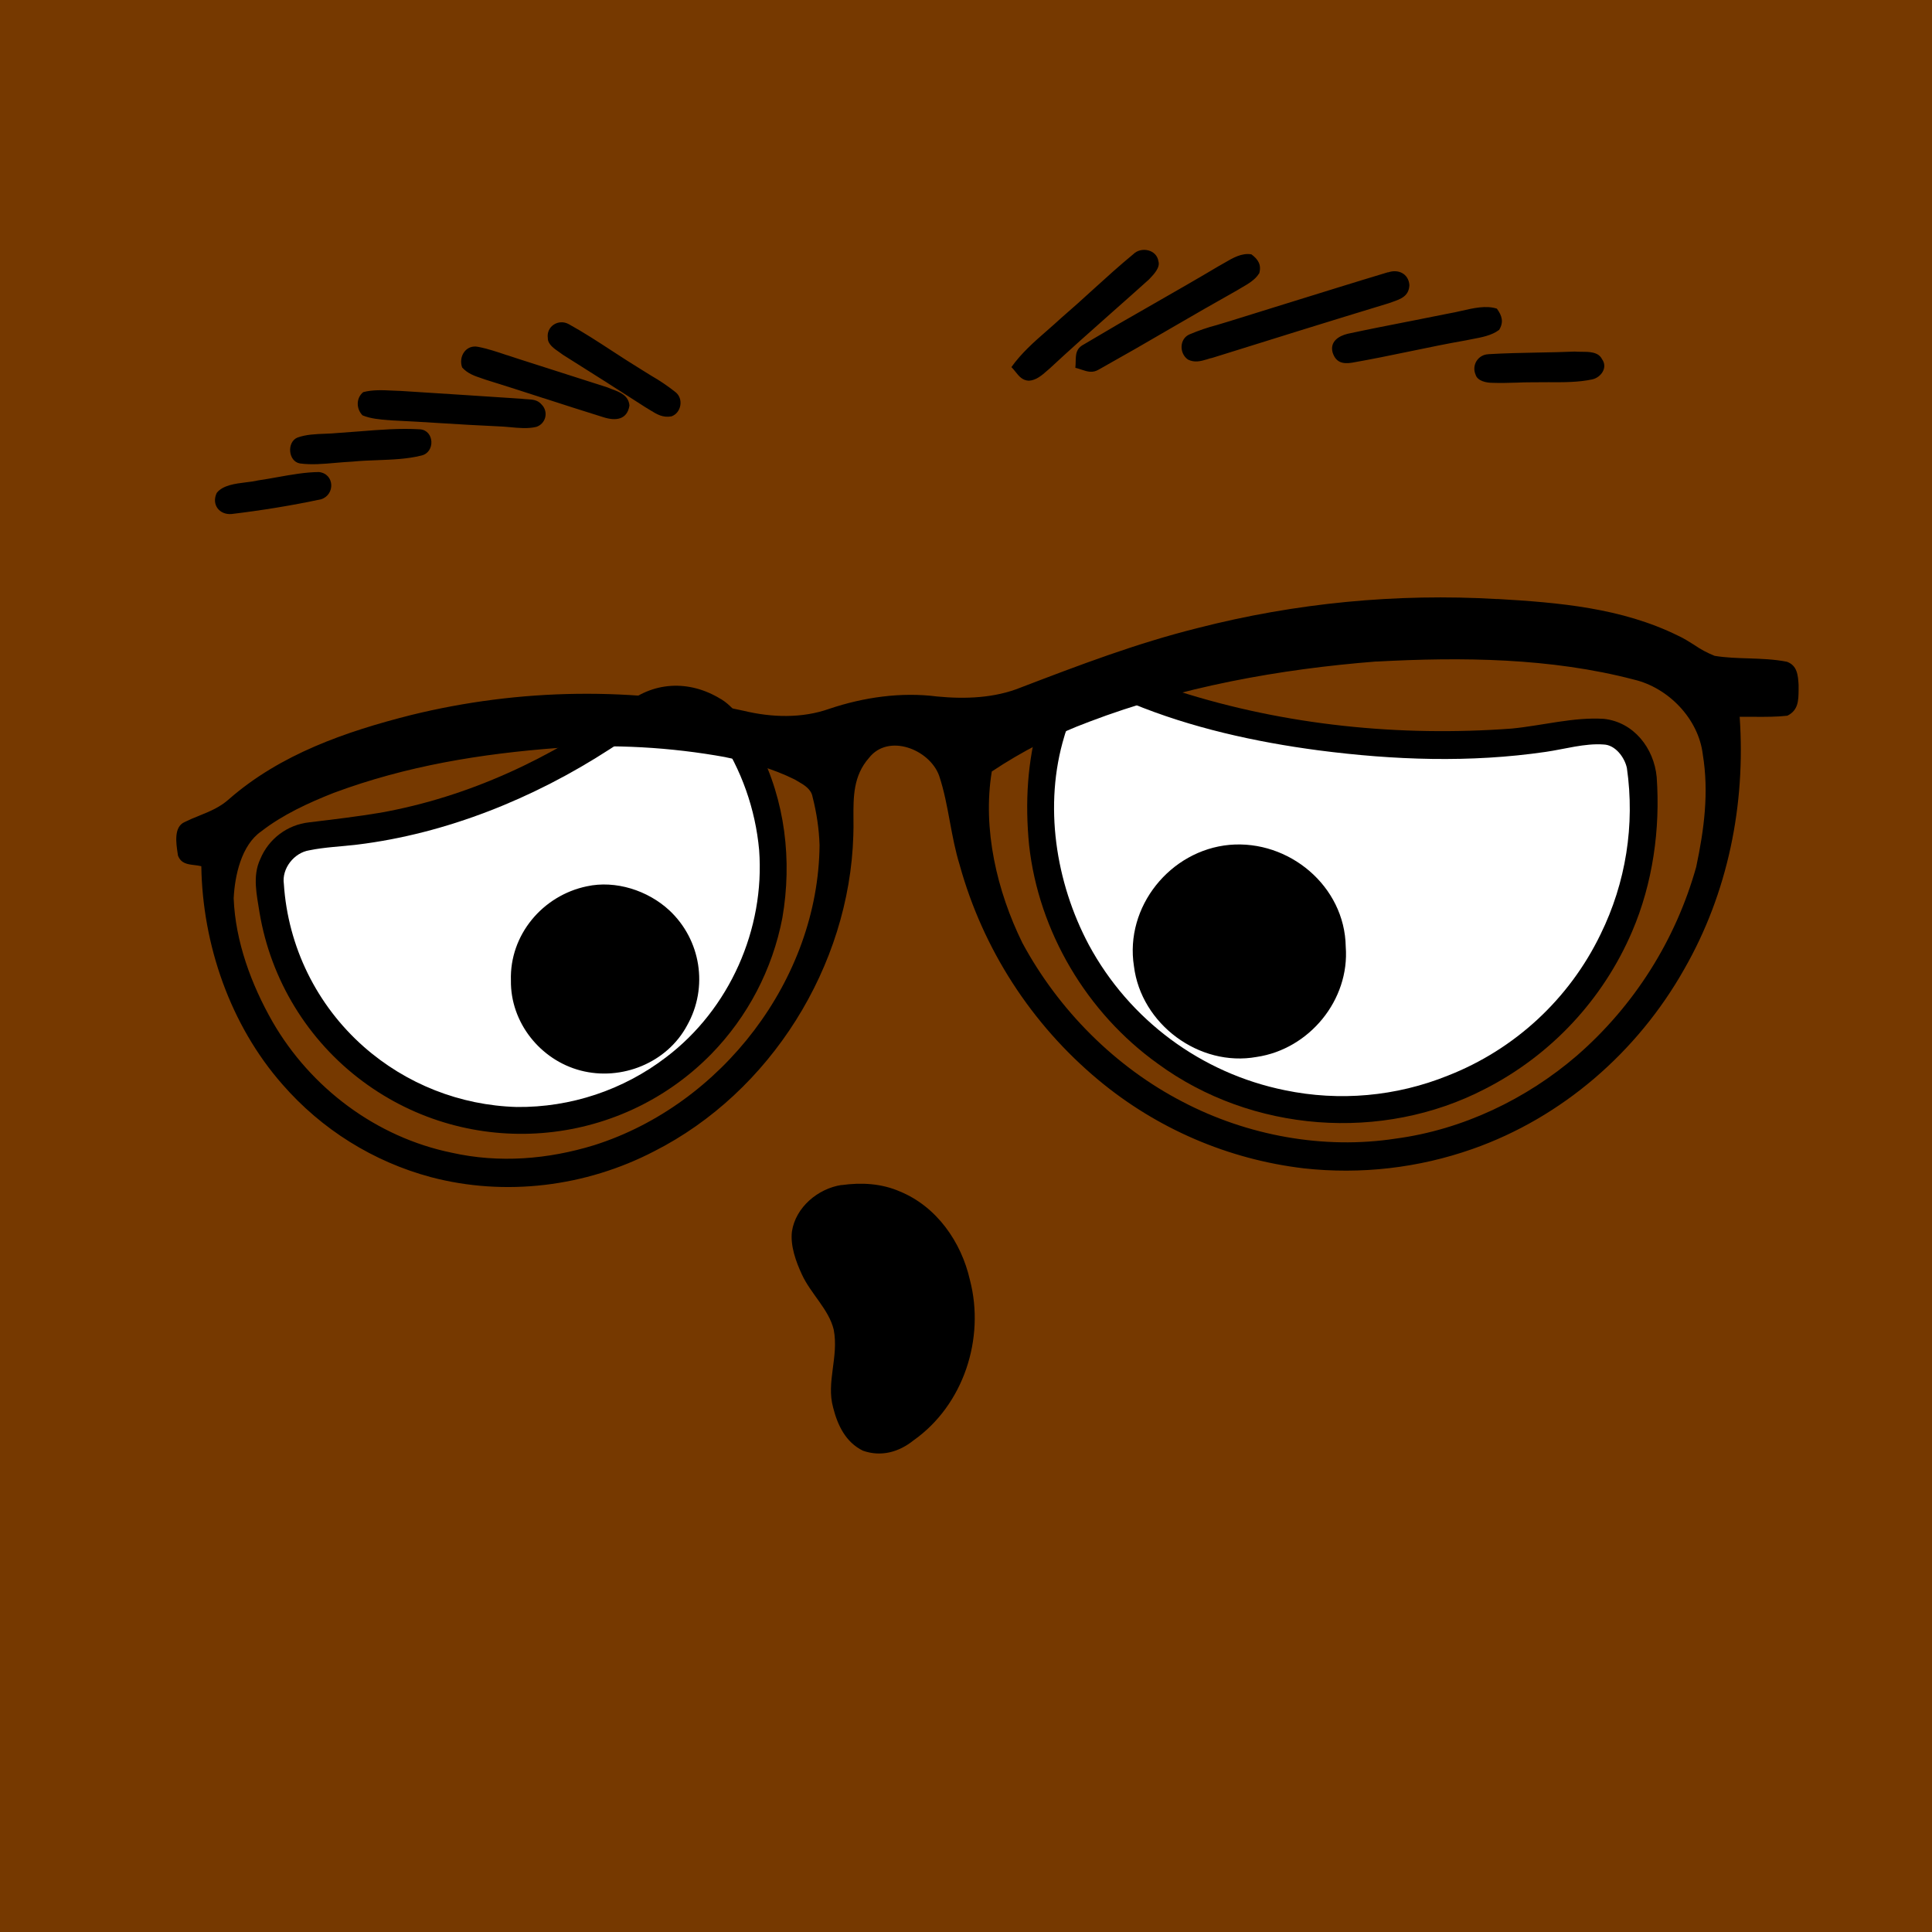
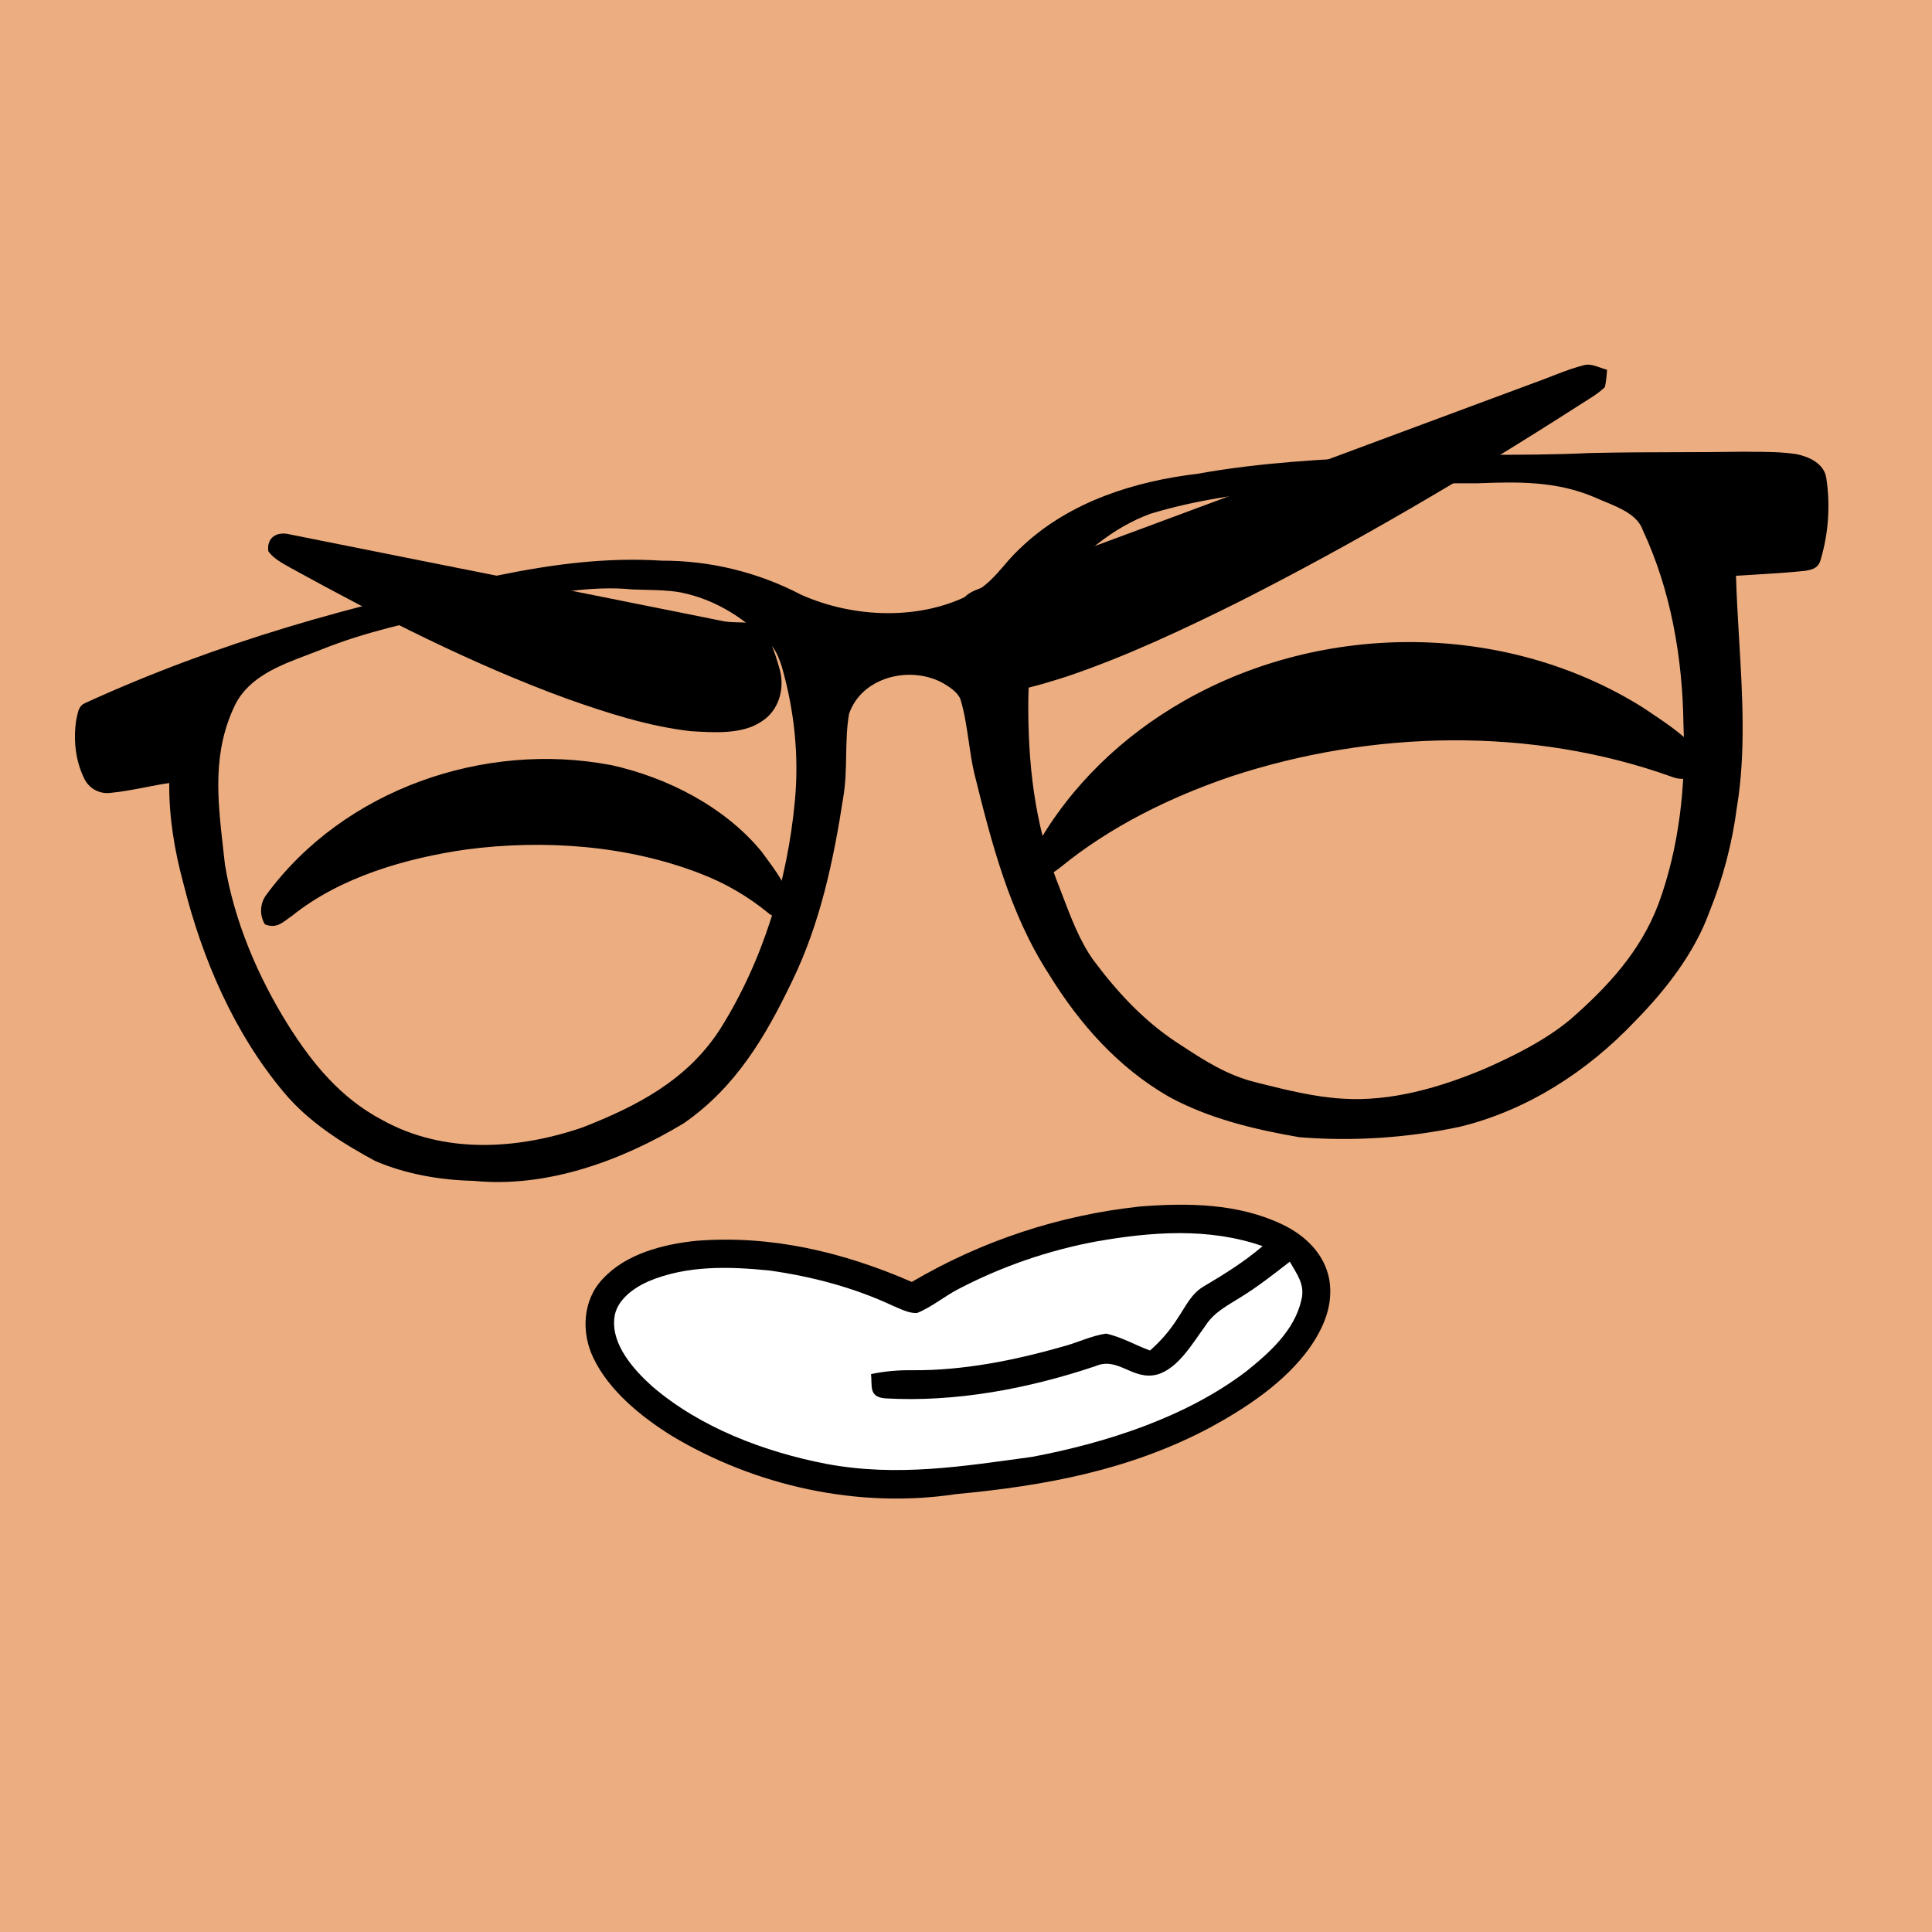
- <svg xmlns="http://www.w3.org/2000/svg" viewBox="0 0 400 400" fill="none" shape-rendering="auto" aria-hidden="true">
-   <defs>
-     <g id="eyes-variant15-1ae7ceb5">
-       <path d="M190.33 37.92c5.49-1.16 11.66 2.44 16.92 3.98 22.15 7.08 45.9 9.46 69.06 7.74 6.23-.6 12.8-2.41 19.04-2.01 6.2.66 10.39 6.07 10.95 12.06.76 10.76-.8 21.96-5.08 31.95a65.6 65.6 0 0 1-30.44 32.6c-21.35 11.08-48.35 9.02-67.75-5.2-14.69-10.5-24.7-27.35-26.67-45.3-.85-8.7-.38-17.4 2.09-25.8 1.4-5.25 6.78-9 11.88-10.06m-77.78 5.64c3.63 2.23 5.82 6.6 7.78 10.25 5.54 10.8 7 23.18 4.95 35.07a55.3 55.3 0 0 1-14.73 28.2 55.06 55.06 0 0 1-72.17 5.63 54.8 54.8 0 0 1-21.34-34.9c-.57-3.66-1.52-7.58.15-11.11a12.4 12.4 0 0 1 10.1-7.6c4.95-.6 9.88-1.18 14.8-2 18.37-3.3 35.25-11.25 50.35-22.12 5.88-5.1 13.54-5.46 20.11-1.4" fill="black" />
-       <path d="M197.71 44.45c12.2 5.03 25.5 7.97 38.57 9.7 15.64 2.03 31.4 2.6 47.04.32 3.87-.56 8.11-1.82 12-1.53 2.42.08 4.34 2.67 4.81 4.87a59 59 0 0 1-5.45 34.42 59 59 0 0 1-31.6 29.26 58.4 58.4 0 0 1-33.76 3.03 59.6 59.6 0 0 1-40.59-30.1c-6.9-12.96-9.37-29-5.07-43.17 1.67-6.18 8-9.92 14.05-6.75m-85.64 6.56a51 51 0 0 1 8.4 23.72c1.23 16.4-6.14 32.97-19.26 42.91a50 50 0 0 1-30.92 10.3 50 50 0 0 1-31.68-12.48 49.2 49.2 0 0 1-16.54-33.7c-.47-3.2 2.13-6.47 5.26-6.96 3.24-.67 6.63-.78 9.92-1.18 18.5-2.26 36.6-9.6 52.2-19.7 3.08-1.91 5.85-4.3 8.96-6.17 4.4-2.3 10.95-1.13 13.66 3.26" fill="white" />
-       <path d="M217.84 73.72c12.3-1.1 23.89 8.53 24.08 21.08.84 11.05-7.56 21.22-18.45 22.83-11.9 2.14-23.93-6.81-25.4-18.8-1.93-12.29 7.5-23.97 19.77-25.11M84.8 82.3c5.96-1.3 12.63.86 17.06 4.96a19.5 19.5 0 0 1 3.72 23.8c-4.15 7.8-13.62 11.6-22.08 9.38-8.34-2.18-14.54-9.95-14.42-18.64-.3-9.44 6.57-17.6 15.72-19.5" fill="black" />
+ <svg xmlns="http://www.w3.org/2000/svg" viewBox="0 0 400 400" fill="none" shape-rendering="auto">
+   <mask id="viewboxMask">
+     <rect width="400" height="400" rx="0" ry="0" x="0" y="0" fill="#fff" />
+   </mask>
+   <g mask="url(#viewboxMask)">
+     <rect fill="#ecad80" width="400" height="400" x="0" y="0" />
+     <g transform="translate(-279 -322)">
+       <path d="M619.37 468.64c3.87 2.6 8.11 5.27 11.16 8.82.3 1.66.07 3.43.04 5.12-1.93.6-3.41 1.04-5.4.26-29.1-10.45-62.1-9.7-91.32-.07-12.55 4.26-25.01 10.37-35.3 18.8-1.32 1.05-3.89 2.91-5.3 1.13-1.7-1.56-.63-3.53.2-5.23 7.13-12.76 18-23.13 30.66-30.34 29.02-16.58 66.88-16.42 95.26 1.5ZM405.49 480.39c11.64 2.56 23.55 8.63 31.2 17.94 2.8 3.9 6.47 8.06 5.88 13.18-1.58-.03-3.27.7-4.53-.5a50.83 50.83 0 0 0-13.92-8.1c-15.2-5.92-32.5-7.15-48.6-5.03-12.43 1.78-26.06 5.7-36 13.69-1.9 1.3-3.17 2.8-5.67 1.81a5.46 5.46 0 0 1 .33-6.17c16-21.77 45.05-31.82 71.31-26.81Z" fill="#000" />
    </g>
-     <g id="eyebrows-variant14-1ae7ceb5">
-       <path d="M201.43 28.16c.86-.91 2.17-2.3 1.77-3.56-.35-2.45-3.58-3.11-5.22-1.46-2.86 2.35-5.6 4.84-8.34 7.33a281 281 0 0 1-6.5 5.8q-1.53 1.4-3.06 2.73c-2.64 2.3-5.21 4.56-7.32 7.5q.48.5.88 1.02c.72.9 1.4 1.74 2.73 1.8 1.5-.07 2.71-1.12 3.82-2.1l.4-.34c4.3-4 8.7-7.9 13.1-11.8q3.8-3.35 7.56-6.73l.06-.07zm22.62-1c.54-1.79-.18-2.95-1.6-4-2-.34-3.84.74-5.58 1.76q-.66.4-1.3.74c-4.43 2.64-8.92 5.2-13.4 7.77a756 756 0 0 0-14.4 8.37c-1.64.86-1.66 2.04-1.7 3.44q0 .68-.07 1.42.7.16 1.3.38c1.2.4 2.28.75 3.59-.05a881 881 0 0 0 15.05-8.62q6.72-3.92 13.48-7.72l.94-.56c1.36-.78 2.87-1.66 3.65-2.93m26.71-.26c2.1-.74 4.24.22 4.44 2.6-.08 2.3-1.76 2.9-3.53 3.52q-.4.12-.77.27c-12.18 3.7-24.35 7.5-36.5 11.3q-.55.11-1.08.3c-1.32.4-2.62.74-3.97.05-1.83-1.26-1.8-4.32.35-5.22a41 41 0 0 1 5.65-1.93q1.34-.38 2.65-.8l11.44-3.56c7.11-2.2 14.22-4.43 21.34-6.57m22.98 11.97c1.02-1.63.62-2.97-.45-4.43-2.25-.73-4.9-.1-7.4.47q-1.34.32-2.55.53l-8.54 1.7h-.02c-4.14.81-8.27 1.62-12.4 2.51-1.87.46-3.69 1.63-3.1 3.86.65 2.02 2.02 2.45 4.03 2.12 4.01-.7 8-1.52 12-2.35 3.85-.8 7.7-1.6 11.56-2.27l1.3-.26c1.93-.36 4.05-.75 5.54-1.88M90.16 43.2q2.89 1.9 5.8 3.7 1.12.71 2.26 1.4a40 40 0 0 1 5.01 3.4c1.7 1.35 1.2 4.27-.84 5-1.8.34-3.06-.44-4.43-1.29l-.94-.57A1596 1596 0 0 0 79.9 43.95l-.72-.52c-1.1-.75-2.42-1.66-2.4-2.93-.35-2.43 2.22-4.08 4.37-2.87 3.08 1.7 6.05 3.64 9.01 5.57" fill="black" />
-       <path d="M68.3 44.03c-1.96-.66-3.93-1.33-5.95-1.72-2.51-.52-4.12 2-3.31 4.27 1.14 1.27 2.56 1.75 4.08 2.26l.72.25q6.03 1.88 12.03 3.84h.03q6.2 2.02 12.42 3.96c2.46.78 4.88.57 5.36-2.42-.17-2.11-2-2.8-3.72-3.43l-.15-.06-.7-.28Q80 47.77 70.9 44.87q-1.27-.4-2.56-.84m203.18-.2c3.45-.21 6.9-.27 10.37-.34q3.75-.05 7.5-.2.6.05 1.3.04c1.67 0 3.6 0 4.35 1.53 1.26 1.74-.2 3.78-2.02 4.19-2.92.62-6.04.6-9.1.58q-1.78-.01-3.52.02-1.5 0-3 .07c-1.68.05-3.36.1-5.04.04-1.22 0-3.12-.35-3.5-1.71a3 3 0 0 1 2.67-4.21M44.64 51.37c-2.04-.1-4.17-.2-6.08.32-1.5 1.21-1.47 3.44-.15 4.8 1.66.7 3.64.86 5.45 1h.16l.32.04q5.14.25 10.27.58 5.88.38 11.74.65 1.28.05 2.6.18c1.85.18 3.73.35 5.45-.06a2.78 2.78 0 0 0 1.12-4.6c-.84-1-1.86-1.05-2.98-1.12a13 13 0 0 1-1.16-.1l-12.51-.82-12.5-.8zm-11.31 8.77 4.48-.33c4.19-.34 8.4-.68 12.56-.42 2.93.26 3.13 4.75.25 5.42-2.9.73-5.97.84-9.03.96-1.76.06-3.51.13-5.23.3q-1.76.1-3.55.26c-2.47.22-4.96.44-7.36.12-2.45-.43-2.74-4.43-.52-5.35 1.77-.65 3.8-.73 5.76-.8q1.36-.04 2.64-.16m-3.46 13.72c2.9-.95 2.78-5.26-.48-5.63-2.86.03-5.72.55-8.58 1.06q-2 .37-4 .67-1.13.26-2.53.4c-2.27.28-4.78.6-6.04 2.18-1.16 2.4.53 4.6 3.07 4.38 6.17-.74 12.5-1.76 18.56-3.06" fill="black" />
+     <g transform="translate(-279 -322)">
+       <path d="M606.99 397.59c1.52-.4 3.26.6 4.74.97-.11 1.2-.17 2.45-.47 3.61-1.58 1.5-3.57 2.6-5.39 3.78-22.77 14.6-46.18 28.4-70.32 40.63-11.53 5.73-23.34 11.3-35.55 15.44-6.86 2.19-13.72 4.28-21 3.44-3.32-.31-6.17-3.02-6.24-6.43-.04-4.22 3-8.6 5.08-12.15 1.28-2.68 4.5-3.04 7-4.12 37.23-13.75 74.43-27.65 111.66-41.45 3.48-1.23 6.9-2.81 10.5-3.72ZM338.99 432.64c29.88 5.94 60.13 12.03 90.02 18.02 2.27.32 4.6.07 6.85.45 2.45 2.3 3.64 6.2 4.54 9.37 1.17 4.09-.15 8.77-3.9 11-4 2.63-9.92 2.17-14.5 1.9-8.75-1-17.42-3.8-25.69-6.74-19.61-7.16-38.69-16.93-56.97-26.97-1.67-.96-3.68-1.94-4.79-3.55-.38-2.88 1.85-4.16 4.44-3.48Z" fill="#000" />
    </g>
-     <g id="mouth-variant18-1ae7ceb5">
-       <path d="M59.74 27.76c4.1-.57 8.25-.35 12.08 1.33 7.6 3.12 12.7 10.45 14.48 18.31 3.17 12.11-1.32 25.91-11.67 33.21-3.02 2.43-6.72 3.47-10.48 2.14-3.55-1.73-5.24-5.25-6.16-8.9-1.49-5.32 1.2-10.53.11-16.17-1-4.17-4.74-7.41-6.58-11.4-1.24-2.67-2.42-5.93-2.07-8.9.75-5.03 5.4-8.9 10.26-9.64" fill="black" />
+     <g transform="translate(-279 -322)">
+       <path d="M514.98 571.8c9.94-.79 20.34-.67 29.5 3.7 4.76 2.28 8.77 6.1 9.74 11.45.87 5.24-1.16 9.93-4.1 14.14-5.1 7.1-13.02 12.35-20.61 16.48-16.5 8.76-34.08 12.05-52.5 13.76-20.25 3.08-41.64-1.62-59.12-12.17-6.2-3.9-12.82-9.26-16.03-16-2.56-5.26-2.25-12 1.93-16.37 4.77-5.2 12.43-7.15 19.2-7.88 15.6-1.27 30.57 2.31 44.79 8.5a117.73 117.73 0 0 1 47.2-15.61Z" fill="#000" />
+       <path d="M540.41 580c-3.76 3.21-7.89 5.79-12.13 8.3-2.67 1.53-3.75 4.13-5.44 6.6a30.23 30.23 0 0 1-5.75 6.71c-3.02-1.1-5.96-2.85-9.11-3.5-3.03.45-5.9 1.87-8.86 2.66-10.02 2.86-20.67 5-31.12 4.92-2.95-.04-5.77.19-8.66.8.26 2.48-.5 4.68 2.82 5.02 14.67.86 29.74-2 43.63-6.66 4.74-2.07 7.69 3.08 12.84 1.72 4.35-1.27 7.37-6.6 9.92-10.06 1.78-2.8 4.43-4.12 7.14-5.82 3.66-2.24 6.97-4.85 10.35-7.47 1.44 2.56 3.17 4.68 2.42 7.82-1.4 6.39-6.6 11-11.48 14.92-12.52 9.5-28.96 14.76-44.24 17.66-14.5 1.98-28 4.19-42.61 1.47-12.77-2.46-26.17-7.5-36.14-16.1-3.77-3.4-8.37-8.52-7.81-14 .33-3.74 3.92-6.31 7.09-7.71 7.95-3.35 16.73-3.08 25.15-2.22 8.7 1.23 17.39 3.52 25.38 7.26 1.55.63 3.37 1.64 5.08 1.52 3.1-1.25 5.75-3.55 8.75-5.06a101.93 101.93 0 0 1 28.23-9.73c11.45-2.02 23.37-2.95 34.55.95Z" fill="#fff" />
    </g>
-     <g id="glasses-variant05-1ae7ceb5">
-       <path fill-rule="evenodd" clip-rule="evenodd" d="M294.49 30.7c12.76.74 25.74 1.85 37.38 7.58 1.16.52 2.25 1.22 3.34 1.9a21 21 0 0 0 4.29 2.3c2.3.37 4.64.45 7 .52 2.67.09 5.35.18 7.95.7 2.16.77 2.3 2.83 2.42 4.8v1c-.02 2.19-.04 4.24-2.33 5.37-2.21.25-4.46.24-6.7.23h-3.17c1.26 18.16-2.42 36.45-11.5 52.28-9.66 17.1-25.26 30.69-43.86 37.21a79 79 0 0 1-34.82 4 81.4 81.4 0 0 1-42.57-18.29 88.7 88.7 0 0 1-28.74-44.53c-.9-2.9-1.46-5.9-2.02-8.9-.6-3.26-1.2-6.5-2.24-9.6-1.98-5.44-10.5-8.8-14.51-3.67-3.27 3.71-3.25 8.07-3.22 12.58q.03 1.75-.03 3.52c-.81 27-17.12 53.13-41.27 65.37-14.13 7.32-30.77 9.4-46.2 5.33a62 62 0 0 1-30.72-19.19c-10.8-12.27-16.55-28.94-16.8-45.18q-.75-.17-1.48-.24c-1.41-.17-2.72-.33-3.35-1.96l-.07-.46c-.32-2.13-.83-5.46 1.42-6.47q1.5-.73 3.05-1.33c2.19-.89 4.33-1.76 6.2-3.46 10.62-9.27 24.1-13.95 37.58-17.36a152 152 0 0 1 68.93-.9c5.82 1.4 12.08 1.6 17.77-.42 7.08-2.38 14.84-3.5 22.28-2.54 5.8.56 11.89.35 17.36-1.87 12.15-4.65 23.96-9.15 36.6-12.3a202 202 0 0 1 62.03-6m-25 12.94c17.65-.96 36.07-.78 53.28 3.73 7.14 1.68 13.37 8.1 14.26 15.47 1.3 7.9.28 15.57-1.36 23.32A80.6 80.6 0 0 1 311 125.22c-10.5 9.05-23.72 15.36-37.5 17.2-14.95 2.31-30.74-.6-44.13-7.6-14-7.23-25.74-19.06-33.2-32.9-5.27-10.7-8.3-23.62-6.34-35.5A98 98 0 0 1 210 56.12c18.9-7.2 39.37-10.9 59.48-12.48M134.7 63.45a140 140 0 0 0-34.7-1.91c-15.93 1.2-31.36 3.7-46.4 9.3-5.21 2.05-10.6 4.53-15.03 7.98-4.12 2.85-5.47 9.18-5.7 13.85.34 8.92 3.65 17.87 8.05 25.57 7.92 13.73 21.5 23.9 37.06 27.1 9.83 2.21 19.96 1.39 29.55-1.56 26.32-8.35 46.38-34.3 46.64-62.1-.1-3.35-.62-6.77-1.45-10.01-.29-1.63-1.75-2.47-3.1-3.25l-.58-.34c-4.48-2.23-9.46-3.64-14.35-4.62" fill="black" />
+     <g transform="translate(-279 -322)">
+       <path fill-rule="evenodd" clip-rule="evenodd" d="M608 415.8c6.19-.15 12.37-.17 18.55-.18 4.48-.01 8.97-.03 13.45-.1.56.02 1.13.02 1.7.02 3.1 0 6.25.02 9.3.5 2.58.53 5.61 1.94 6.1 4.83a38.9 38.9 0 0 1-1.15 17c-.46 1.76-1.74 2.09-3.35 2.33-3.46.36-6.95.57-10.42.78l-3.76.23c.12 4.28.38 8.64.64 13.02.7 11.72 1.4 23.63-.44 34.8a87.76 87.76 0 0 1-5.73 21.83c-3.11 8.55-9.1 16.19-15.42 22.62-9.83 10.36-22.25 18.39-36.2 21.8a115.5 115.5 0 0 1-33.23 2.17c-9.22-1.58-18.8-3.87-27.06-8.4-10.5-6.05-18.47-15.05-24.78-25.29-8.17-12.62-11.9-27.18-15.47-41.59-.52-2.19-.84-4.45-1.17-6.71-.42-2.83-.83-5.67-1.61-8.37-.48-1.78-2.64-3.07-4.17-3.9-6.7-3.36-16.4-.94-18.99 6.6-.5 2.84-.55 5.75-.6 8.66-.06 2.86-.11 5.73-.59 8.55-2 13.03-4.77 26.14-10.56 38.06-5.55 11.58-11.7 22.03-22.47 29.5-12.88 7.76-28.34 13.44-43.57 11.92-6.86-.15-14.05-1.4-20.36-4.13-6.87-3.71-13.8-8.11-18.84-14.16-10.32-12.28-16.95-27.7-20.8-43.17-1.86-6.83-3.03-13.81-2.96-20.9-1.64.23-3.27.55-4.9.87-2.4.46-4.79.93-7.2 1.16a5.27 5.27 0 0 1-5.36-2.69c-1.96-3.76-2.46-8.38-1.77-12.53l.12-.54c.23-1.1.47-2.3 1.61-2.79 27.43-12.56 55.94-20.6 85.48-26.45 11.24-2.31 22.47-3.81 33.98-3.07a61.95 61.95 0 0 1 28.86 7.05c10.79 4.81 24.5 5.41 35.15-.12 3.04-1.48 4.93-3.68 6.93-5.99a39.5 39.5 0 0 1 3.95-4.14c9.81-9.08 23.1-13.26 36.12-14.8 13.1-2.37 26.26-3 39.52-3.65l2.5-.12c5.54-.15 11.1-.15 16.65-.15 7.44 0 14.89 0 22.32-.36Zm-23 6.26c8.34-.34 16.32-.45 24.15 2.9.65.3 1.37.6 2.11.9 3.17 1.31 6.86 2.83 7.89 5.97 5.81 12.4 8.22 26.56 8.39 40.17.56 12.44-.87 25.5-5.2 37.22-3.72 9.79-10.5 17.11-18.26 23.88-5.21 4.32-11.62 7.5-17.78 10.22-9.15 3.83-19.3 6.8-29.3 6.15-5.8-.34-11.57-1.78-17.2-3.18l-.87-.23c-5.96-1.47-10.69-4.56-15.7-7.85l-.86-.56c-6.8-4.54-12.23-10.46-17.08-16.98-2.77-3.93-4.56-8.67-6.3-13.25l-1.22-3.16c-4.64-11.94-5.98-24.55-5.87-37.28.1-7.74 1.2-16.94 5.51-23.55 5.14-6.46 12.01-12.24 19.83-15.08 9.27-2.8 19.13-4.25 28.78-4.96 11.57-1.28 23.17-1.3 34.65-1.33H585Zm-172.35 22.06c-.9-.02-1.78-.04-2.66-.08-8.61-.87-17.85.94-26.5 2.63l-3.48.68c-2.29.52-4.57 1-6.84 1.5-9.4 2.01-18.63 4-27.68 7.65-.9.36-1.84.71-2.78 1.07-5.77 2.17-12.01 4.53-14.95 10.19-4.84 9.87-3.73 19.61-2.56 29.93l.37 3.3c1.93 11.76 6.83 23.24 13.14 33.32 5.06 8.01 10.9 15.08 19.42 19.57 12.78 7.1 27.95 6.15 41.4 1.57 11.36-4.43 21.76-9.82 28.56-20.38 8.84-14.04 13.92-30.65 15.47-47.12.91-9.38-.1-18.83-2.68-27.88-.46-1.39-.98-2.92-1.89-4.09-5.19-5.6-11.6-9.87-19.19-11.35-2.33-.4-4.76-.46-7.15-.51Z" fill="#000" />
    </g>
-     <clipPath id="clip-1ae7ceb5">
-       <rect width="400" height="400" rx="0" ry="0" />
-     </clipPath>
-   </defs>
-   <g clip-path="url(#clip-1ae7ceb5)">
-     <rect width="400" height="400" fill="#763900" />
-     <use transform="translate(36.7 101.2)" href="#eyes-variant15-1ae7ceb5" />
-     <use transform="translate(36.64 29.5)" href="#eyebrows-variant14-1ae7ceb5" />
-     <use transform="translate(114.51 217.6)" href="#mouth-variant18-1ae7ceb5" />
-     <use transform="translate(15.51 93.31)" href="#glasses-variant05-1ae7ceb5" />
  </g>
</svg>
